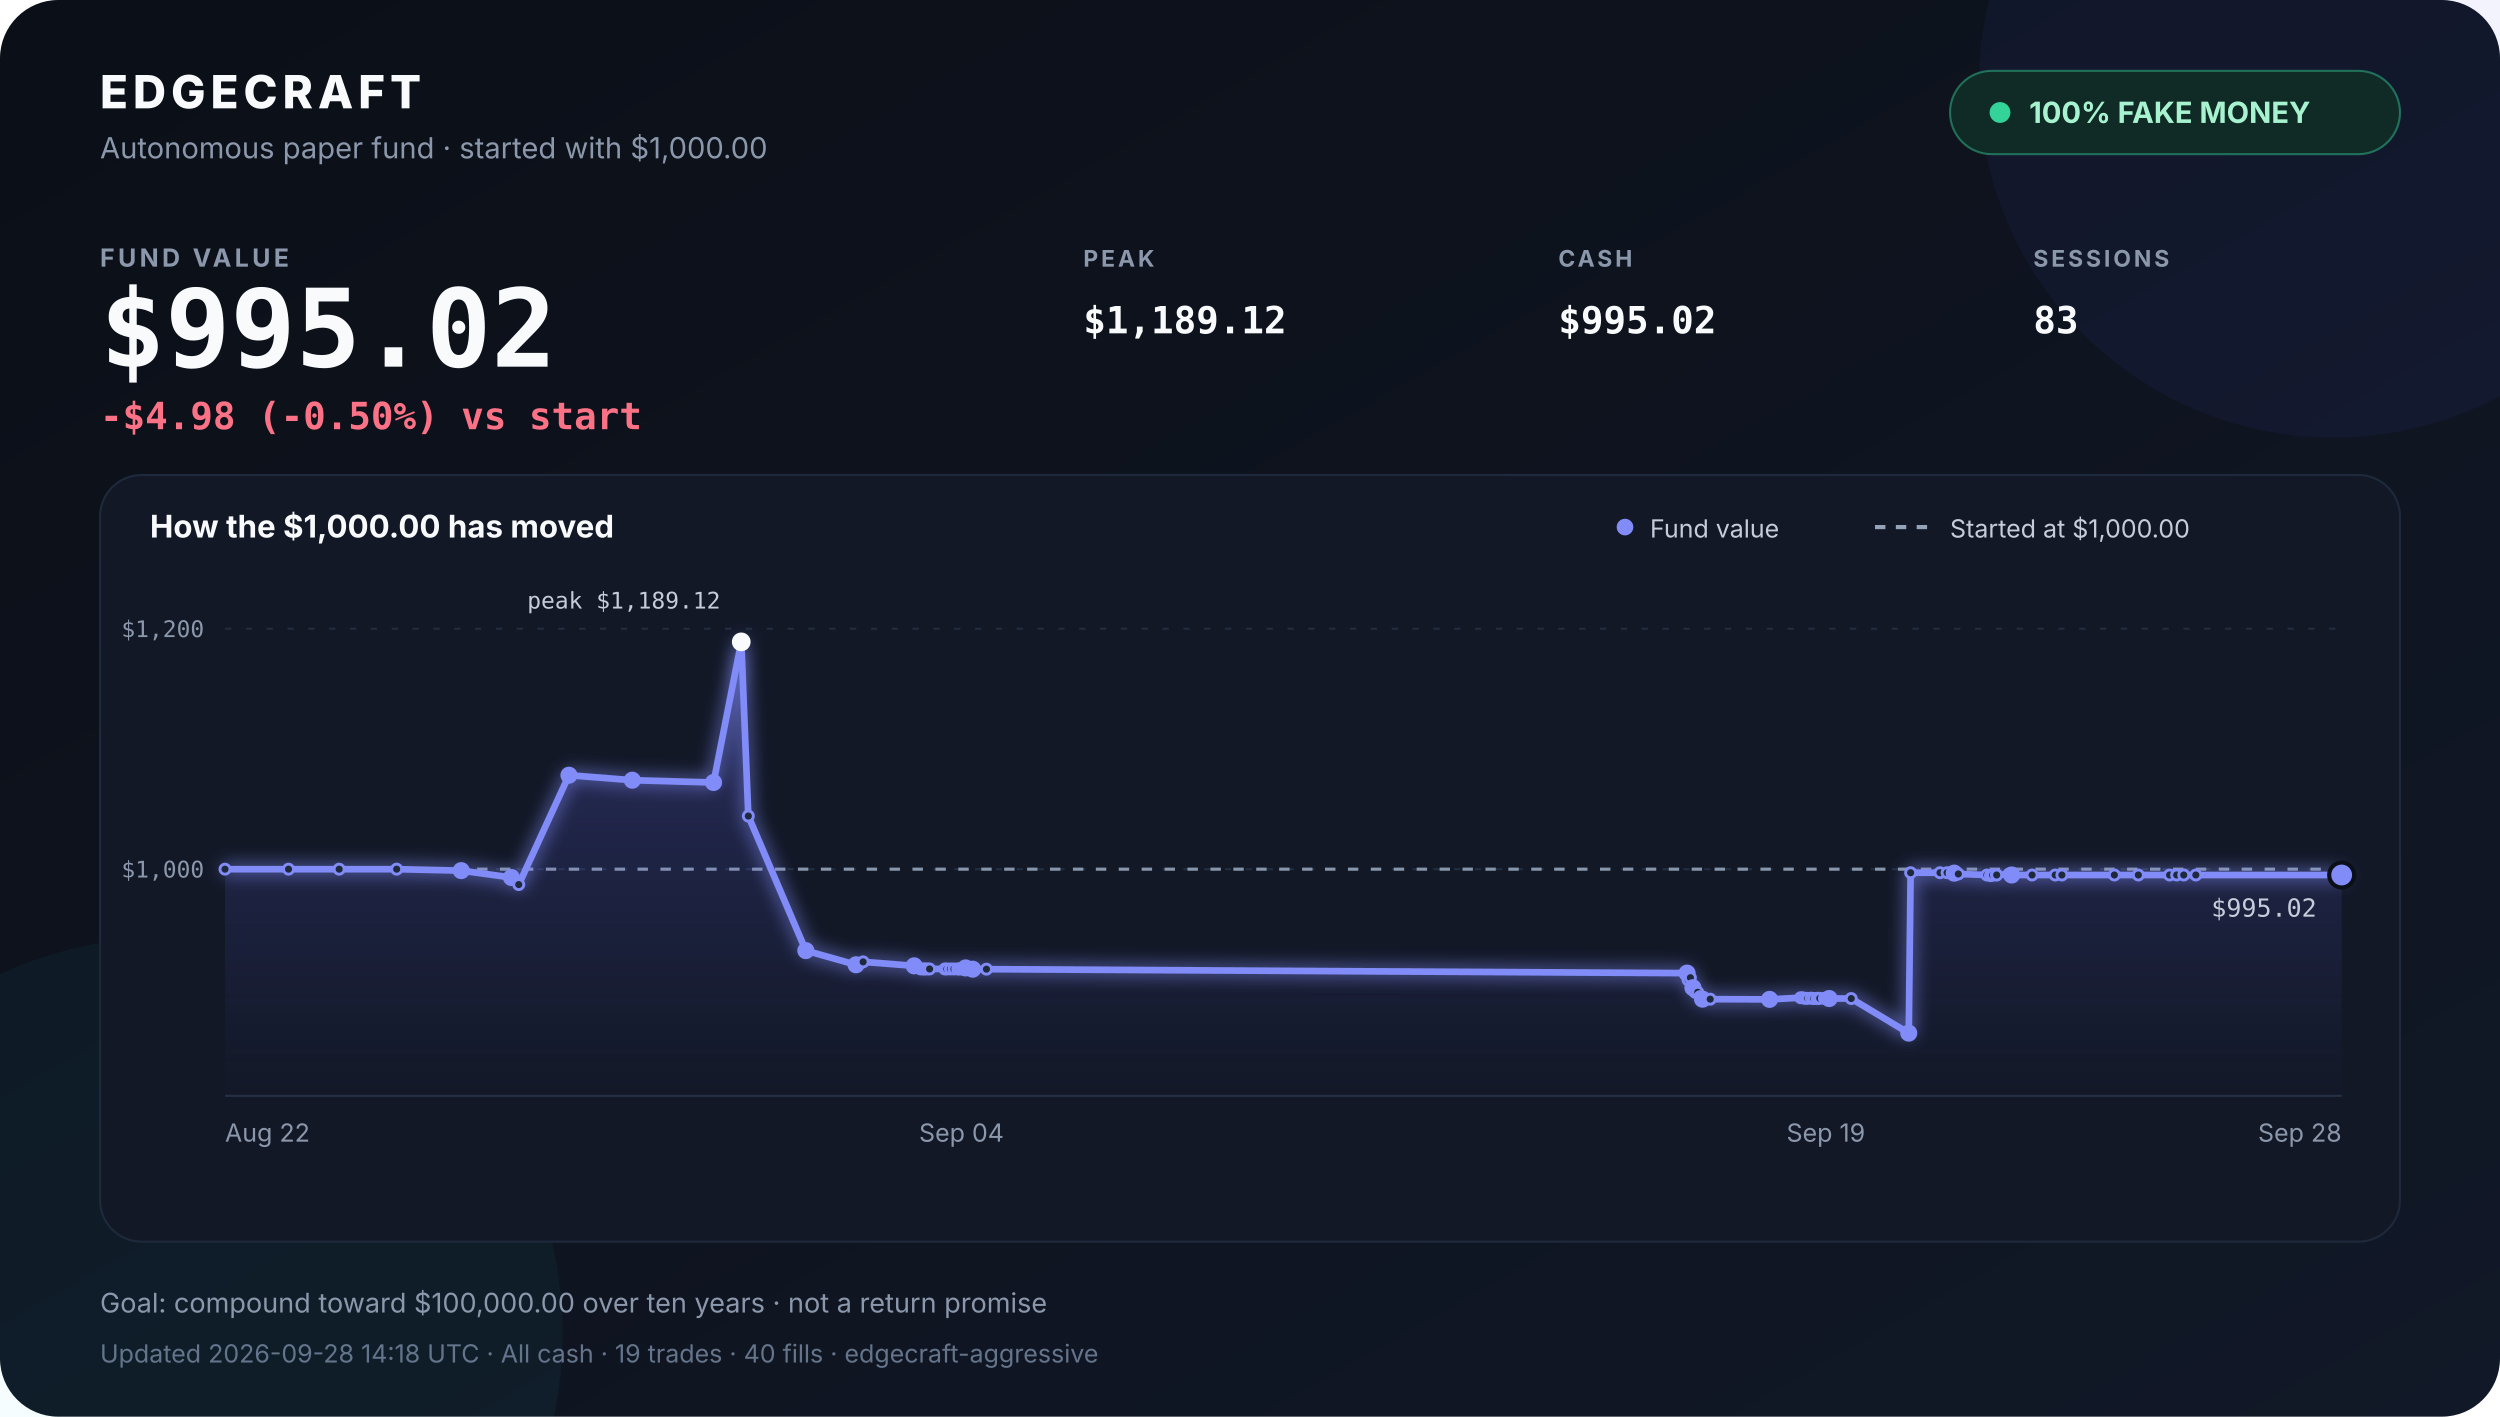
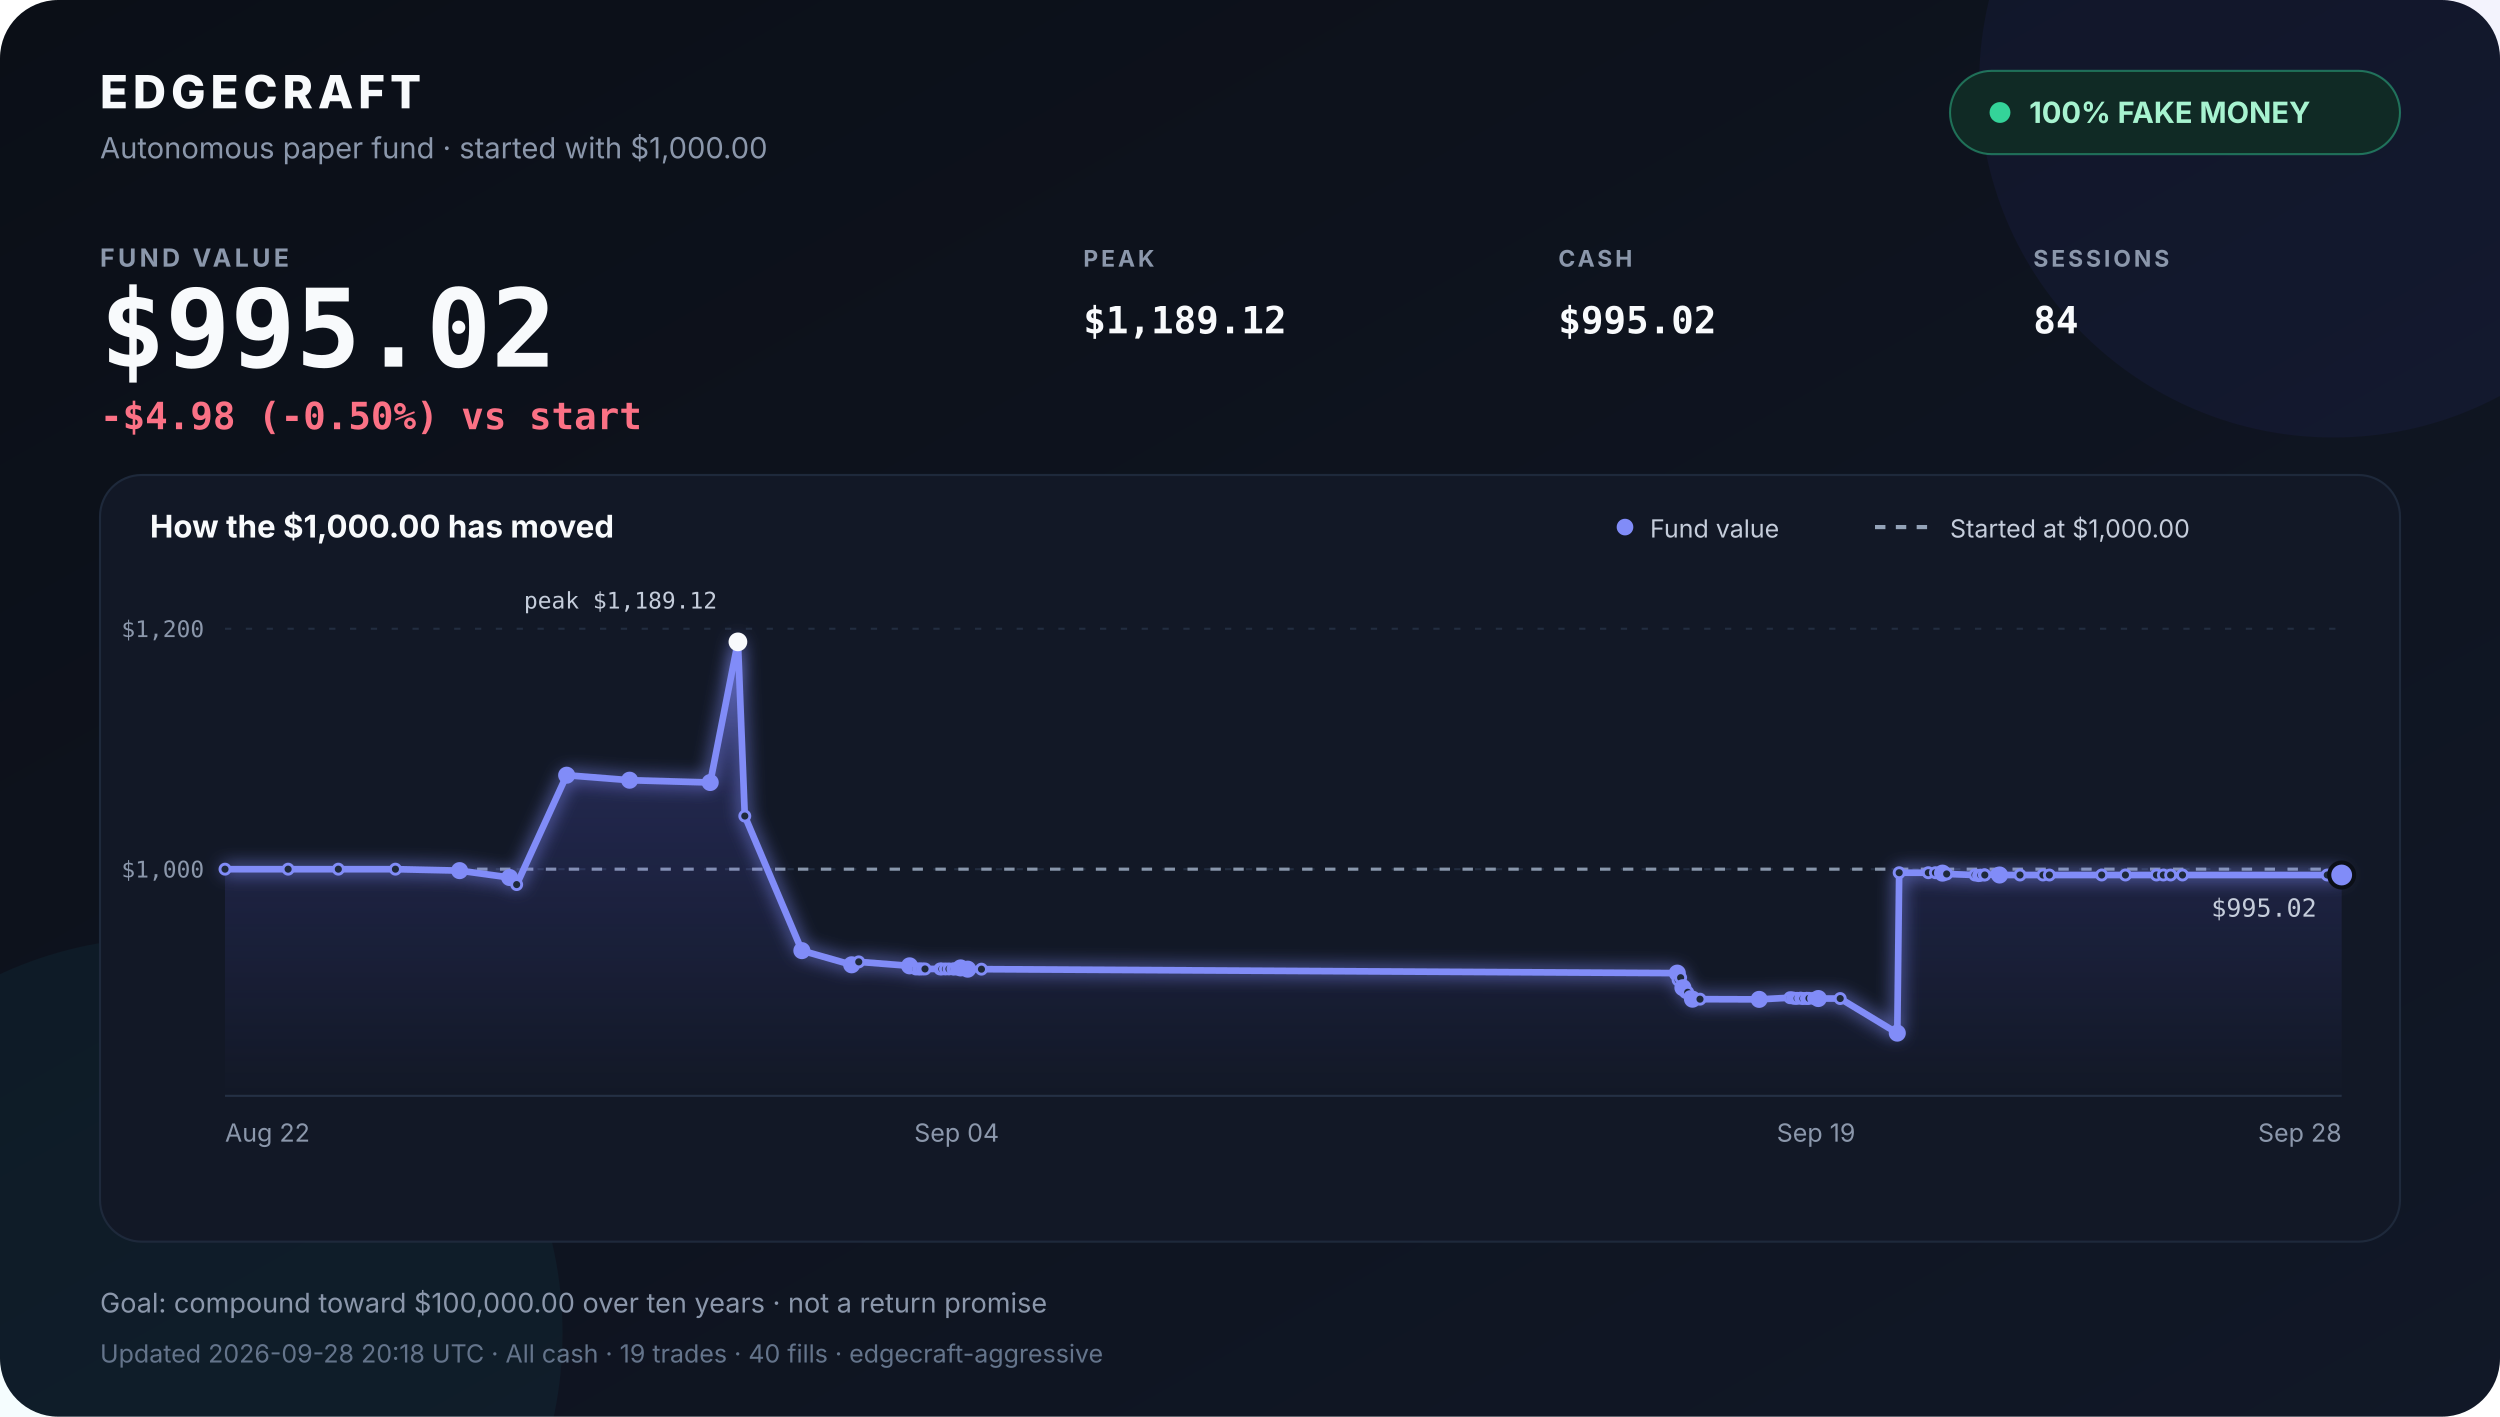
<svg xmlns="http://www.w3.org/2000/svg" width="1200" height="680" viewBox="0 0 1200 680" role="img" aria-labelledby="title desc">
  <defs>
    <linearGradient id="bg" x1="0" y1="0" x2="1" y2="1">
      <stop stop-color="#0b0f17" />
      <stop offset="1" stop-color="#111827" />
    </linearGradient>
    <linearGradient id="area" x1="0" y1="0" x2="0" y2="1">
      <stop stop-color="#6366f1" stop-opacity=".28" />
      <stop offset="1" stop-color="#6366f1" stop-opacity="0" />
    </linearGradient>
    <filter id="glow">
      <feGaussianBlur stdDeviation="4" result="b" />
      <feMerge>
        <feMergeNode in="b" />
        <feMergeNode in="SourceGraphic" />
      </feMerge>
    </filter>
  </defs>
  <rect width="1200" height="680" rx="28" fill="url(#bg)" />
  <circle cx="1120" cy="40" r="170" fill="#4f46e5" opacity=".07" />
  <circle cx="80" cy="640" r="190" fill="#22d3ee" opacity=".05" />
  <g font-family="ui-sans-serif,system-ui,-apple-system,Segoe UI,sans-serif">
    <text x="48" y="52" fill="#f8fafc" font-size="22" font-weight="800" letter-spacing="2.4">EDGECRAFT</text>
    <text x="48" y="76" fill="#8b97ab" font-size="14">Autonomous paper fund · started with $1,000.00</text>
    <rect x="936" y="34" width="216" height="40" rx="20" fill="#102a25" stroke="#34d399" stroke-opacity=".45" />
    <circle cx="960" cy="54" r="5" fill="#34d399" />
    <text x="974" y="59" fill="#a7f3d0" font-size="14" font-weight="700">100% FAKE MONEY</text>
    <text x="48" y="128" fill="#8b97ab" font-size="12" font-weight="700" letter-spacing="1.6">FUND VALUE</text>
    <text x="48" y="176" fill="#f8fafc" font-size="52" font-weight="800" font-family="ui-monospace,SFMono-Regular,Menlo,monospace">$995.02</text>
    <text x="48" y="206" fill="#fb7185" font-size="18" font-weight="700" font-family="ui-monospace,SFMono-Regular,Menlo,monospace">-$4.98  (-0.50%) vs start</text>
    <text x="520" y="128" fill="#8b97ab" font-size="11" font-weight="700" letter-spacing="1.4">PEAK</text>
    <text x="520" y="160" fill="#f8fafc" font-size="18" font-weight="700" font-family="ui-monospace,SFMono-Regular,Menlo,monospace">$1,189.12</text>
    <text x="748" y="128" fill="#8b97ab" font-size="11" font-weight="700" letter-spacing="1.4">CASH</text>
    <text x="748" y="160" fill="#f8fafc" font-size="18" font-weight="700" font-family="ui-monospace,SFMono-Regular,Menlo,monospace">$995.02</text>
    <text x="976" y="128" fill="#8b97ab" font-size="11" font-weight="700" letter-spacing="1.4">SESSIONS</text>
-     <text x="976" y="160" fill="#f8fafc" font-size="18" font-weight="700" font-family="ui-monospace,SFMono-Regular,Menlo,monospace">83</text>
+     <text x="976" y="160" fill="#f8fafc" font-size="18" font-weight="700" font-family="ui-monospace,SFMono-Regular,Menlo,monospace">84</text>
    <rect x="48" y="228" width="1104" height="368" rx="20" fill="#121826" stroke="#1e293b" />
    <text x="72" y="258" fill="#f8fafc" font-size="15" font-weight="700">How the $1,000.00 has moved</text>
    <circle cx="780" cy="253" r="4" fill="#818cf8" />
    <text x="792" y="258" fill="#c5cddb" font-size="12">Fund value</text>
    <line x1="900" y1="253" x2="928" y2="253" stroke="#94a3b8" stroke-width="2" stroke-dasharray="5 5" />
    <text x="936" y="258" fill="#c5cddb" font-size="12">Started at $1,000.00</text>
    <line x1="108" y1="526" x2="1124" y2="526" stroke="#243044" />
    <line x1="108" y1="417.2" x2="1124" y2="417.2" stroke="#243044" stroke-dasharray="3 7" opacity=".85" />
    <text x="98" y="421.2" text-anchor="end" fill="#8b97ab" font-size="11" font-family="ui-monospace,SFMono-Regular,Menlo,monospace">$1,000</text>
    <line x1="108" y1="301.8" x2="1124" y2="301.8" stroke="#243044" stroke-dasharray="3 7" opacity=".85" />
    <text x="98" y="305.8" text-anchor="end" fill="#8b97ab" font-size="11" font-family="ui-monospace,SFMono-Regular,Menlo,monospace">$1,200</text>
    <line x1="108" y1="417.2" x2="1124" y2="417.2" stroke="#94a3b8" stroke-width="1.5" stroke-dasharray="5 6" opacity=".9" />
-     <polygon points="108.0,526.0 108.0,417.2 138.5,417.2 162.8,417.2 190.4,417.2 221.4,417.9 245.5,421.2 249.0,424.6 273.1,372.1 303.5,374.5 342.5,375.6 355.8,308.1 359.2,391.7 386.8,456.3 410.9,463.1 414.3,461.7 438.8,463.6 441.9,465.1 443.2,465.1 443.9,465.1 445.1,465.1 446.2,465.1 453.5,465.1 454.5,465.1 456.2,465.1 457.9,465.1 459.7,465.1 460.4,465.1 461.5,465.1 462.7,464.8 463.5,464.6 464.6,464.8 465.8,465.0 466.9,465.2 473.5,465.2 809.8,467.1 810.3,470.4 811.4,469.3 812.6,474.1 813.7,476.3 814.9,476.3 816.0,478.4 817.2,479.6 820.9,479.6 849.4,479.7 864.3,478.9 865.5,479.0 866.6,479.2 867.7,479.2 869.4,479.1 870.6,479.3 872.2,479.2 872.6,479.2 873.5,479.2 875.7,479.2 876.4,479.2 876.9,479.1 878.0,479.3 888.6,479.3 916.2,495.9 917.1,418.9 931.2,418.9 934.6,418.9 938.0,419.1 938.9,419.4 940.0,419.5 953.7,420.0 955.4,420.3 956.5,420.1 958.3,419.9 958.4,420.0 964.2,419.6 965.3,419.9 965.6,420.0 975.4,420.0 986.5,420.0 989.7,420.0 1014.9,420.0 1026.4,420.0 1041.4,420.0 1044.8,420.0 1048.2,420.0 1054.0,420.0 1124.0,420.0 1124.0,526.0" fill="url(#area)" />
-     <polyline points="108.0,417.2 138.5,417.2 162.8,417.2 190.4,417.2 221.4,417.9 245.5,421.2 249.0,424.6 273.1,372.1 303.5,374.5 342.5,375.6 355.8,308.1 359.2,391.7 386.8,456.3 410.9,463.1 414.3,461.7 438.8,463.6 441.9,465.1 443.2,465.1 443.9,465.1 445.1,465.1 446.2,465.1 453.5,465.1 454.5,465.1 456.2,465.1 457.9,465.1 459.7,465.1 460.4,465.1 461.5,465.1 462.7,464.8 463.5,464.6 464.6,464.8 465.8,465.0 466.9,465.2 473.5,465.2 809.8,467.1 810.3,470.4 811.4,469.3 812.6,474.1 813.7,476.3 814.9,476.3 816.0,478.4 817.2,479.6 820.9,479.6 849.4,479.7 864.3,478.9 865.5,479.0 866.6,479.2 867.7,479.2 869.4,479.1 870.6,479.3 872.2,479.2 872.6,479.2 873.5,479.2 875.7,479.2 876.4,479.2 876.9,479.1 878.0,479.3 888.6,479.3 916.2,495.9 917.1,418.9 931.2,418.9 934.6,418.9 938.0,419.1 938.9,419.4 940.0,419.5 953.7,420.0 955.4,420.3 956.5,420.1 958.3,419.9 958.4,420.0 964.2,419.6 965.3,419.9 965.6,420.0 975.4,420.0 986.5,420.0 989.7,420.0 1014.9,420.0 1026.4,420.0 1041.4,420.0 1044.8,420.0 1048.2,420.0 1054.0,420.0 1124.0,420.0" fill="none" stroke="#818cf8" stroke-width="3.2" stroke-linecap="round" stroke-linejoin="round" filter="url(#glow)" />
+     <polygon points="108.0,526.0 108.0,417.2 138.3,417.2 162.4,417.2 189.8,417.2 220.6,417.9 244.6,421.2 248.0,424.6 272.0,372.1 302.2,374.5 340.9,375.6 354.2,308.1 357.5,391.7 384.9,456.3 408.8,463.1 412.2,461.7 436.6,463.6 439.6,465.1 440.9,465.1 441.7,465.1 442.8,465.1 444.0,465.1 451.2,465.1 452.1,465.1 453.8,465.1 455.5,465.1 457.4,465.1 458.0,465.1 459.2,465.1 460.3,464.8 461.1,464.6 462.2,464.8 463.3,465.0 464.5,465.2 471.1,465.2 805.1,467.1 805.5,470.4 806.7,469.3 807.8,474.1 809.0,476.3 810.1,476.3 811.2,478.4 812.4,479.6 816.0,479.6 844.4,479.7 859.2,478.9 860.4,479.0 861.5,479.2 862.6,479.2 864.3,479.1 865.4,479.3 867.1,479.2 867.4,479.2 868.3,479.2 870.5,479.2 871.2,479.2 871.7,479.1 872.8,479.3 883.3,479.3 910.7,495.9 911.6,418.9 925.6,418.9 929.0,418.9 932.4,419.1 933.3,419.4 934.4,419.5 948.0,420.0 949.7,420.3 950.8,420.1 952.5,419.9 952.7,420.0 958.4,419.6 959.5,419.9 959.8,420.0 969.6,420.0 980.6,420.0 983.7,420.0 1008.8,420.0 1020.2,420.0 1035.1,420.0 1038.4,420.0 1041.9,420.0 1047.6,420.0 1117.1,420.0 1124.0,420.0 1124.0,526.0" fill="url(#area)" />
+     <polyline points="108.0,417.2 138.3,417.2 162.4,417.2 189.8,417.2 220.6,417.9 244.6,421.2 248.0,424.6 272.0,372.1 302.2,374.5 340.9,375.6 354.2,308.1 357.5,391.7 384.9,456.3 408.8,463.1 412.2,461.7 436.6,463.6 439.6,465.1 440.9,465.1 441.7,465.1 442.8,465.1 444.0,465.1 451.2,465.1 452.1,465.1 453.8,465.1 455.5,465.1 457.4,465.1 458.0,465.1 459.2,465.1 460.3,464.8 461.1,464.6 462.2,464.8 463.3,465.0 464.5,465.2 471.1,465.2 805.1,467.1 805.5,470.4 806.7,469.3 807.8,474.1 809.0,476.3 810.1,476.3 811.2,478.4 812.4,479.6 816.0,479.6 844.4,479.7 859.2,478.9 860.4,479.0 861.5,479.2 862.6,479.2 864.3,479.1 865.4,479.3 867.1,479.2 867.4,479.2 868.3,479.2 870.5,479.2 871.2,479.2 871.7,479.1 872.8,479.3 883.3,479.3 910.7,495.9 911.6,418.9 925.6,418.9 929.0,418.9 932.4,419.1 933.3,419.4 934.4,419.5 948.0,420.0 949.7,420.3 950.8,420.1 952.5,419.9 952.7,420.0 958.4,419.6 959.5,419.9 959.8,420.0 969.6,420.0 980.6,420.0 983.7,420.0 1008.8,420.0 1020.2,420.0 1035.1,420.0 1038.4,420.0 1041.9,420.0 1047.6,420.0 1117.1,420.0 1124.0,420.0" fill="none" stroke="#818cf8" stroke-width="3.2" stroke-linecap="round" stroke-linejoin="round" filter="url(#glow)" />
    <circle cx="108.0" cy="417.2" r="2.4" fill="#1e293b" stroke="#818cf8" stroke-width="1.4" />
-     <circle cx="138.5" cy="417.2" r="2.4" fill="#1e293b" stroke="#818cf8" stroke-width="1.4" />
-     <circle cx="162.8" cy="417.2" r="2.4" fill="#1e293b" stroke="#818cf8" stroke-width="1.4" />
-     <circle cx="190.4" cy="417.2" r="2.4" fill="#1e293b" stroke="#818cf8" stroke-width="1.4" />
-     <circle cx="221.4" cy="417.9" r="3.4" fill="#818cf8" stroke="#818cf8" stroke-width="1.4" />
-     <circle cx="245.5" cy="421.2" r="3.4" fill="#818cf8" stroke="#818cf8" stroke-width="1.4" />
-     <circle cx="249.0" cy="424.6" r="2.4" fill="#1e293b" stroke="#818cf8" stroke-width="1.4" />
-     <circle cx="273.1" cy="372.1" r="3.4" fill="#818cf8" stroke="#818cf8" stroke-width="1.4" />
-     <circle cx="303.5" cy="374.5" r="3.4" fill="#818cf8" stroke="#818cf8" stroke-width="1.4" />
-     <circle cx="342.5" cy="375.6" r="3.4" fill="#818cf8" stroke="#818cf8" stroke-width="1.4" />
-     <circle cx="355.8" cy="308.1" r="3.4" fill="#818cf8" stroke="#818cf8" stroke-width="1.4" />
-     <circle cx="359.2" cy="391.7" r="2.4" fill="#1e293b" stroke="#818cf8" stroke-width="1.4" />
-     <circle cx="386.8" cy="456.3" r="3.4" fill="#818cf8" stroke="#818cf8" stroke-width="1.4" />
-     <circle cx="410.9" cy="463.1" r="3.4" fill="#818cf8" stroke="#818cf8" stroke-width="1.4" />
-     <circle cx="414.3" cy="461.7" r="2.4" fill="#1e293b" stroke="#818cf8" stroke-width="1.4" />
-     <circle cx="438.8" cy="463.6" r="3.4" fill="#818cf8" stroke="#818cf8" stroke-width="1.4" />
-     <circle cx="441.9" cy="465.1" r="2.4" fill="#1e293b" stroke="#818cf8" stroke-width="1.4" />
-     <circle cx="443.2" cy="465.1" r="2.4" fill="#1e293b" stroke="#818cf8" stroke-width="1.4" />
-     <circle cx="443.9" cy="465.1" r="2.4" fill="#1e293b" stroke="#818cf8" stroke-width="1.4" />
-     <circle cx="445.1" cy="465.1" r="2.4" fill="#1e293b" stroke="#818cf8" stroke-width="1.4" />
-     <circle cx="446.2" cy="465.1" r="2.4" fill="#1e293b" stroke="#818cf8" stroke-width="1.4" />
-     <circle cx="453.5" cy="465.1" r="2.4" fill="#1e293b" stroke="#818cf8" stroke-width="1.4" />
-     <circle cx="454.5" cy="465.1" r="2.4" fill="#1e293b" stroke="#818cf8" stroke-width="1.4" />
-     <circle cx="456.2" cy="465.1" r="2.4" fill="#1e293b" stroke="#818cf8" stroke-width="1.4" />
-     <circle cx="457.9" cy="465.1" r="2.4" fill="#1e293b" stroke="#818cf8" stroke-width="1.4" />
-     <circle cx="459.7" cy="465.1" r="2.4" fill="#1e293b" stroke="#818cf8" stroke-width="1.4" />
-     <circle cx="460.4" cy="465.1" r="2.4" fill="#1e293b" stroke="#818cf8" stroke-width="1.4" />
-     <circle cx="461.5" cy="465.1" r="2.4" fill="#1e293b" stroke="#818cf8" stroke-width="1.4" />
-     <circle cx="462.7" cy="464.8" r="2.4" fill="#1e293b" stroke="#818cf8" stroke-width="1.4" />
-     <circle cx="463.5" cy="464.6" r="3.4" fill="#818cf8" stroke="#818cf8" stroke-width="1.4" />
-     <circle cx="464.6" cy="464.8" r="2.4" fill="#1e293b" stroke="#818cf8" stroke-width="1.4" />
-     <circle cx="465.8" cy="465.0" r="2.4" fill="#1e293b" stroke="#818cf8" stroke-width="1.4" />
-     <circle cx="466.9" cy="465.2" r="3.4" fill="#818cf8" stroke="#818cf8" stroke-width="1.4" />
-     <circle cx="473.5" cy="465.2" r="2.4" fill="#1e293b" stroke="#818cf8" stroke-width="1.4" />
-     <circle cx="809.8" cy="467.1" r="3.4" fill="#818cf8" stroke="#818cf8" stroke-width="1.4" />
-     <circle cx="810.3" cy="470.4" r="2.4" fill="#1e293b" stroke="#818cf8" stroke-width="1.4" />
-     <circle cx="811.4" cy="469.3" r="2.4" fill="#1e293b" stroke="#818cf8" stroke-width="1.4" />
-     <circle cx="812.6" cy="474.1" r="3.4" fill="#818cf8" stroke="#818cf8" stroke-width="1.4" />
-     <circle cx="813.7" cy="476.3" r="2.4" fill="#1e293b" stroke="#818cf8" stroke-width="1.4" />
-     <circle cx="814.9" cy="476.3" r="2.4" fill="#1e293b" stroke="#818cf8" stroke-width="1.4" />
-     <circle cx="816.0" cy="478.4" r="2.4" fill="#1e293b" stroke="#818cf8" stroke-width="1.4" />
-     <circle cx="817.2" cy="479.6" r="3.4" fill="#818cf8" stroke="#818cf8" stroke-width="1.4" />
-     <circle cx="820.9" cy="479.6" r="2.4" fill="#1e293b" stroke="#818cf8" stroke-width="1.4" />
-     <circle cx="849.4" cy="479.7" r="3.4" fill="#818cf8" stroke="#818cf8" stroke-width="1.4" />
-     <circle cx="864.3" cy="478.9" r="2.4" fill="#1e293b" stroke="#818cf8" stroke-width="1.4" />
-     <circle cx="865.5" cy="479.0" r="2.4" fill="#1e293b" stroke="#818cf8" stroke-width="1.4" />
-     <circle cx="866.6" cy="479.2" r="2.4" fill="#1e293b" stroke="#818cf8" stroke-width="1.4" />
-     <circle cx="867.7" cy="479.2" r="2.4" fill="#1e293b" stroke="#818cf8" stroke-width="1.4" />
-     <circle cx="869.4" cy="479.1" r="2.4" fill="#1e293b" stroke="#818cf8" stroke-width="1.4" />
-     <circle cx="870.6" cy="479.3" r="2.4" fill="#1e293b" stroke="#818cf8" stroke-width="1.4" />
-     <circle cx="872.2" cy="479.2" r="2.4" fill="#1e293b" stroke="#818cf8" stroke-width="1.4" />
-     <circle cx="872.6" cy="479.2" r="2.4" fill="#1e293b" stroke="#818cf8" stroke-width="1.4" />
-     <circle cx="873.5" cy="479.2" r="2.4" fill="#1e293b" stroke="#818cf8" stroke-width="1.4" />
-     <circle cx="875.7" cy="479.2" r="2.4" fill="#1e293b" stroke="#818cf8" stroke-width="1.4" />
-     <circle cx="876.4" cy="479.2" r="2.4" fill="#1e293b" stroke="#818cf8" stroke-width="1.4" />
-     <circle cx="876.9" cy="479.1" r="2.4" fill="#1e293b" stroke="#818cf8" stroke-width="1.4" />
-     <circle cx="878.0" cy="479.3" r="3.4" fill="#818cf8" stroke="#818cf8" stroke-width="1.4" />
-     <circle cx="888.6" cy="479.3" r="2.4" fill="#1e293b" stroke="#818cf8" stroke-width="1.4" />
-     <circle cx="916.2" cy="495.9" r="3.4" fill="#818cf8" stroke="#818cf8" stroke-width="1.4" />
-     <circle cx="917.1" cy="418.9" r="2.4" fill="#1e293b" stroke="#818cf8" stroke-width="1.4" />
-     <circle cx="931.2" cy="418.9" r="2.4" fill="#1e293b" stroke="#818cf8" stroke-width="1.4" />
-     <circle cx="934.6" cy="418.9" r="2.4" fill="#1e293b" stroke="#818cf8" stroke-width="1.4" />
-     <circle cx="938.0" cy="419.1" r="3.4" fill="#818cf8" stroke="#818cf8" stroke-width="1.4" />
-     <circle cx="938.9" cy="419.4" r="2.4" fill="#1e293b" stroke="#818cf8" stroke-width="1.4" />
-     <circle cx="940.0" cy="419.5" r="2.4" fill="#1e293b" stroke="#818cf8" stroke-width="1.4" />
-     <circle cx="953.7" cy="420.0" r="2.4" fill="#1e293b" stroke="#818cf8" stroke-width="1.4" />
-     <circle cx="955.4" cy="420.3" r="2.4" fill="#1e293b" stroke="#818cf8" stroke-width="1.4" />
-     <circle cx="956.5" cy="420.1" r="2.4" fill="#1e293b" stroke="#818cf8" stroke-width="1.4" />
-     <circle cx="958.3" cy="419.9" r="2.4" fill="#1e293b" stroke="#818cf8" stroke-width="1.4" />
-     <circle cx="958.4" cy="420.0" r="2.4" fill="#1e293b" stroke="#818cf8" stroke-width="1.4" />
-     <circle cx="964.2" cy="419.6" r="2.4" fill="#1e293b" stroke="#818cf8" stroke-width="1.4" />
-     <circle cx="965.3" cy="419.9" r="2.4" fill="#1e293b" stroke="#818cf8" stroke-width="1.4" />
-     <circle cx="965.6" cy="420.0" r="3.4" fill="#818cf8" stroke="#818cf8" stroke-width="1.4" />
-     <circle cx="975.4" cy="420.0" r="2.4" fill="#1e293b" stroke="#818cf8" stroke-width="1.4" />
-     <circle cx="986.5" cy="420.0" r="2.4" fill="#1e293b" stroke="#818cf8" stroke-width="1.4" />
-     <circle cx="989.7" cy="420.0" r="2.4" fill="#1e293b" stroke="#818cf8" stroke-width="1.4" />
-     <circle cx="1014.9" cy="420.0" r="2.4" fill="#1e293b" stroke="#818cf8" stroke-width="1.4" />
-     <circle cx="1026.4" cy="420.0" r="2.4" fill="#1e293b" stroke="#818cf8" stroke-width="1.4" />
-     <circle cx="1041.4" cy="420.0" r="2.4" fill="#1e293b" stroke="#818cf8" stroke-width="1.4" />
-     <circle cx="1044.8" cy="420.0" r="2.4" fill="#1e293b" stroke="#818cf8" stroke-width="1.4" />
-     <circle cx="1048.2" cy="420.0" r="2.4" fill="#1e293b" stroke="#818cf8" stroke-width="1.4" />
-     <circle cx="1054.0" cy="420.0" r="2.4" fill="#1e293b" stroke="#818cf8" stroke-width="1.4" />
+     <circle cx="138.3" cy="417.2" r="2.4" fill="#1e293b" stroke="#818cf8" stroke-width="1.4" />
+     <circle cx="162.4" cy="417.2" r="2.4" fill="#1e293b" stroke="#818cf8" stroke-width="1.4" />
+     <circle cx="189.8" cy="417.2" r="2.4" fill="#1e293b" stroke="#818cf8" stroke-width="1.4" />
+     <circle cx="220.6" cy="417.9" r="3.4" fill="#818cf8" stroke="#818cf8" stroke-width="1.4" />
+     <circle cx="244.6" cy="421.2" r="3.4" fill="#818cf8" stroke="#818cf8" stroke-width="1.4" />
+     <circle cx="248.0" cy="424.6" r="2.4" fill="#1e293b" stroke="#818cf8" stroke-width="1.4" />
+     <circle cx="272.0" cy="372.1" r="3.4" fill="#818cf8" stroke="#818cf8" stroke-width="1.4" />
+     <circle cx="302.2" cy="374.5" r="3.4" fill="#818cf8" stroke="#818cf8" stroke-width="1.4" />
+     <circle cx="340.9" cy="375.6" r="3.4" fill="#818cf8" stroke="#818cf8" stroke-width="1.4" />
+     <circle cx="354.2" cy="308.1" r="3.4" fill="#818cf8" stroke="#818cf8" stroke-width="1.4" />
+     <circle cx="357.5" cy="391.7" r="2.4" fill="#1e293b" stroke="#818cf8" stroke-width="1.4" />
+     <circle cx="384.9" cy="456.3" r="3.4" fill="#818cf8" stroke="#818cf8" stroke-width="1.4" />
+     <circle cx="408.8" cy="463.1" r="3.4" fill="#818cf8" stroke="#818cf8" stroke-width="1.4" />
+     <circle cx="412.2" cy="461.7" r="2.4" fill="#1e293b" stroke="#818cf8" stroke-width="1.4" />
+     <circle cx="436.6" cy="463.6" r="3.4" fill="#818cf8" stroke="#818cf8" stroke-width="1.4" />
+     <circle cx="439.6" cy="465.1" r="2.4" fill="#1e293b" stroke="#818cf8" stroke-width="1.4" />
+     <circle cx="440.9" cy="465.1" r="2.4" fill="#1e293b" stroke="#818cf8" stroke-width="1.4" />
+     <circle cx="441.7" cy="465.1" r="2.4" fill="#1e293b" stroke="#818cf8" stroke-width="1.4" />
+     <circle cx="442.8" cy="465.1" r="2.4" fill="#1e293b" stroke="#818cf8" stroke-width="1.4" />
+     <circle cx="444.0" cy="465.1" r="2.4" fill="#1e293b" stroke="#818cf8" stroke-width="1.4" />
+     <circle cx="451.2" cy="465.1" r="2.4" fill="#1e293b" stroke="#818cf8" stroke-width="1.4" />
+     <circle cx="452.1" cy="465.1" r="2.4" fill="#1e293b" stroke="#818cf8" stroke-width="1.4" />
+     <circle cx="453.8" cy="465.1" r="2.4" fill="#1e293b" stroke="#818cf8" stroke-width="1.4" />
+     <circle cx="455.5" cy="465.1" r="2.4" fill="#1e293b" stroke="#818cf8" stroke-width="1.4" />
+     <circle cx="457.4" cy="465.1" r="2.4" fill="#1e293b" stroke="#818cf8" stroke-width="1.4" />
+     <circle cx="458.0" cy="465.1" r="2.4" fill="#1e293b" stroke="#818cf8" stroke-width="1.4" />
+     <circle cx="459.2" cy="465.1" r="2.4" fill="#1e293b" stroke="#818cf8" stroke-width="1.4" />
+     <circle cx="460.3" cy="464.8" r="2.4" fill="#1e293b" stroke="#818cf8" stroke-width="1.4" />
+     <circle cx="461.1" cy="464.6" r="3.4" fill="#818cf8" stroke="#818cf8" stroke-width="1.4" />
+     <circle cx="462.2" cy="464.8" r="2.4" fill="#1e293b" stroke="#818cf8" stroke-width="1.4" />
+     <circle cx="463.3" cy="465.0" r="2.4" fill="#1e293b" stroke="#818cf8" stroke-width="1.4" />
+     <circle cx="464.5" cy="465.2" r="3.4" fill="#818cf8" stroke="#818cf8" stroke-width="1.4" />
+     <circle cx="471.1" cy="465.2" r="2.4" fill="#1e293b" stroke="#818cf8" stroke-width="1.4" />
+     <circle cx="805.1" cy="467.1" r="3.4" fill="#818cf8" stroke="#818cf8" stroke-width="1.4" />
+     <circle cx="805.5" cy="470.4" r="2.4" fill="#1e293b" stroke="#818cf8" stroke-width="1.4" />
+     <circle cx="806.7" cy="469.3" r="2.4" fill="#1e293b" stroke="#818cf8" stroke-width="1.4" />
+     <circle cx="807.8" cy="474.1" r="3.4" fill="#818cf8" stroke="#818cf8" stroke-width="1.4" />
+     <circle cx="809.0" cy="476.3" r="2.4" fill="#1e293b" stroke="#818cf8" stroke-width="1.4" />
+     <circle cx="810.1" cy="476.3" r="2.4" fill="#1e293b" stroke="#818cf8" stroke-width="1.4" />
+     <circle cx="811.2" cy="478.4" r="2.4" fill="#1e293b" stroke="#818cf8" stroke-width="1.4" />
+     <circle cx="812.4" cy="479.6" r="3.4" fill="#818cf8" stroke="#818cf8" stroke-width="1.4" />
+     <circle cx="816.0" cy="479.6" r="2.4" fill="#1e293b" stroke="#818cf8" stroke-width="1.4" />
+     <circle cx="844.4" cy="479.7" r="3.4" fill="#818cf8" stroke="#818cf8" stroke-width="1.4" />
+     <circle cx="859.2" cy="478.9" r="2.4" fill="#1e293b" stroke="#818cf8" stroke-width="1.4" />
+     <circle cx="860.4" cy="479.0" r="2.4" fill="#1e293b" stroke="#818cf8" stroke-width="1.4" />
+     <circle cx="861.5" cy="479.2" r="2.4" fill="#1e293b" stroke="#818cf8" stroke-width="1.4" />
+     <circle cx="862.6" cy="479.2" r="2.4" fill="#1e293b" stroke="#818cf8" stroke-width="1.4" />
+     <circle cx="864.3" cy="479.1" r="2.4" fill="#1e293b" stroke="#818cf8" stroke-width="1.4" />
+     <circle cx="865.4" cy="479.3" r="2.4" fill="#1e293b" stroke="#818cf8" stroke-width="1.4" />
+     <circle cx="867.1" cy="479.2" r="2.4" fill="#1e293b" stroke="#818cf8" stroke-width="1.4" />
+     <circle cx="867.4" cy="479.2" r="2.4" fill="#1e293b" stroke="#818cf8" stroke-width="1.4" />
+     <circle cx="868.3" cy="479.2" r="2.4" fill="#1e293b" stroke="#818cf8" stroke-width="1.4" />
+     <circle cx="870.5" cy="479.2" r="2.4" fill="#1e293b" stroke="#818cf8" stroke-width="1.4" />
+     <circle cx="871.2" cy="479.2" r="2.4" fill="#1e293b" stroke="#818cf8" stroke-width="1.4" />
+     <circle cx="871.7" cy="479.1" r="2.4" fill="#1e293b" stroke="#818cf8" stroke-width="1.4" />
+     <circle cx="872.8" cy="479.3" r="3.4" fill="#818cf8" stroke="#818cf8" stroke-width="1.4" />
+     <circle cx="883.3" cy="479.3" r="2.4" fill="#1e293b" stroke="#818cf8" stroke-width="1.4" />
+     <circle cx="910.7" cy="495.9" r="3.4" fill="#818cf8" stroke="#818cf8" stroke-width="1.4" />
+     <circle cx="911.6" cy="418.9" r="2.4" fill="#1e293b" stroke="#818cf8" stroke-width="1.4" />
+     <circle cx="925.6" cy="418.9" r="2.4" fill="#1e293b" stroke="#818cf8" stroke-width="1.4" />
+     <circle cx="929.0" cy="418.9" r="2.4" fill="#1e293b" stroke="#818cf8" stroke-width="1.4" />
+     <circle cx="932.4" cy="419.1" r="3.4" fill="#818cf8" stroke="#818cf8" stroke-width="1.4" />
+     <circle cx="933.3" cy="419.4" r="2.4" fill="#1e293b" stroke="#818cf8" stroke-width="1.4" />
+     <circle cx="934.4" cy="419.5" r="2.4" fill="#1e293b" stroke="#818cf8" stroke-width="1.4" />
+     <circle cx="948.0" cy="420.0" r="2.4" fill="#1e293b" stroke="#818cf8" stroke-width="1.4" />
+     <circle cx="949.7" cy="420.3" r="2.4" fill="#1e293b" stroke="#818cf8" stroke-width="1.4" />
+     <circle cx="950.8" cy="420.1" r="2.4" fill="#1e293b" stroke="#818cf8" stroke-width="1.4" />
+     <circle cx="952.5" cy="419.9" r="2.4" fill="#1e293b" stroke="#818cf8" stroke-width="1.4" />
+     <circle cx="952.7" cy="420.0" r="2.4" fill="#1e293b" stroke="#818cf8" stroke-width="1.4" />
+     <circle cx="958.4" cy="419.6" r="2.4" fill="#1e293b" stroke="#818cf8" stroke-width="1.4" />
+     <circle cx="959.5" cy="419.9" r="2.4" fill="#1e293b" stroke="#818cf8" stroke-width="1.4" />
+     <circle cx="959.8" cy="420.0" r="3.4" fill="#818cf8" stroke="#818cf8" stroke-width="1.4" />
+     <circle cx="969.6" cy="420.0" r="2.4" fill="#1e293b" stroke="#818cf8" stroke-width="1.4" />
+     <circle cx="980.6" cy="420.0" r="2.4" fill="#1e293b" stroke="#818cf8" stroke-width="1.4" />
+     <circle cx="983.7" cy="420.0" r="2.4" fill="#1e293b" stroke="#818cf8" stroke-width="1.4" />
+     <circle cx="1008.8" cy="420.0" r="2.4" fill="#1e293b" stroke="#818cf8" stroke-width="1.4" />
+     <circle cx="1020.2" cy="420.0" r="2.4" fill="#1e293b" stroke="#818cf8" stroke-width="1.4" />
+     <circle cx="1035.1" cy="420.0" r="2.4" fill="#1e293b" stroke="#818cf8" stroke-width="1.4" />
+     <circle cx="1038.4" cy="420.0" r="2.4" fill="#1e293b" stroke="#818cf8" stroke-width="1.4" />
+     <circle cx="1041.9" cy="420.0" r="2.4" fill="#1e293b" stroke="#818cf8" stroke-width="1.4" />
+     <circle cx="1047.6" cy="420.0" r="2.4" fill="#1e293b" stroke="#818cf8" stroke-width="1.4" />
+     <circle cx="1117.1" cy="420.0" r="2.4" fill="#1e293b" stroke="#818cf8" stroke-width="1.4" />
    <circle cx="1124.0" cy="420.0" r="2.4" fill="#1e293b" stroke="#818cf8" stroke-width="1.4" />
-     <circle cx="355.8" cy="308.1" r="4.5" fill="#f8fafc" />
-     <text x="345.8" y="292.1" text-anchor="end" fill="#c5cddb" font-size="11" font-family="ui-monospace,SFMono-Regular,Menlo,monospace">peak $1,189.12</text>
+     <circle cx="354.2" cy="308.1" r="4.5" fill="#f8fafc" />
+     <text x="344.2" y="292.1" text-anchor="end" fill="#c5cddb" font-size="11" font-family="ui-monospace,SFMono-Regular,Menlo,monospace">peak $1,189.12</text>
    <circle cx="1124.0" cy="420.0" r="6" fill="#818cf8" stroke="#0b0f17" stroke-width="2" />
    <text x="1112.0" y="440.0" text-anchor="end" fill="#c5cddb" font-size="12" font-family="ui-monospace,SFMono-Regular,Menlo,monospace">$995.02</text>
    <text x="108.0" y="548" text-anchor="start" fill="#8b97ab" font-size="12">Aug 22</text>
-     <text x="461.5" y="548" text-anchor="middle" fill="#8b97ab" font-size="12">Sep 04</text>
-     <text x="876.4" y="548" text-anchor="middle" fill="#8b97ab" font-size="12">Sep 19</text>
+     <text x="459.2" y="548" text-anchor="middle" fill="#8b97ab" font-size="12">Sep 04</text>
+     <text x="871.7" y="548" text-anchor="middle" fill="#8b97ab" font-size="12">Sep 19</text>
    <text x="1124.0" y="548" text-anchor="end" fill="#8b97ab" font-size="12">Sep 28</text>
    <text x="48" y="630" fill="#8b97ab" font-size="13">Goal: compound toward $100,000.00 over ten years · not a return promise</text>
-     <text x="48" y="654" fill="#64748b" font-size="12">Updated 2026-09-28 14:18 UTC · All cash · 19 trades · 40 fills · edgecraft-aggressive</text>
+     <text x="48" y="654" fill="#64748b" font-size="12">Updated 2026-09-28 20:18 UTC · All cash · 19 trades · 40 fills · edgecraft-aggressive</text>
  </g>
</svg>
